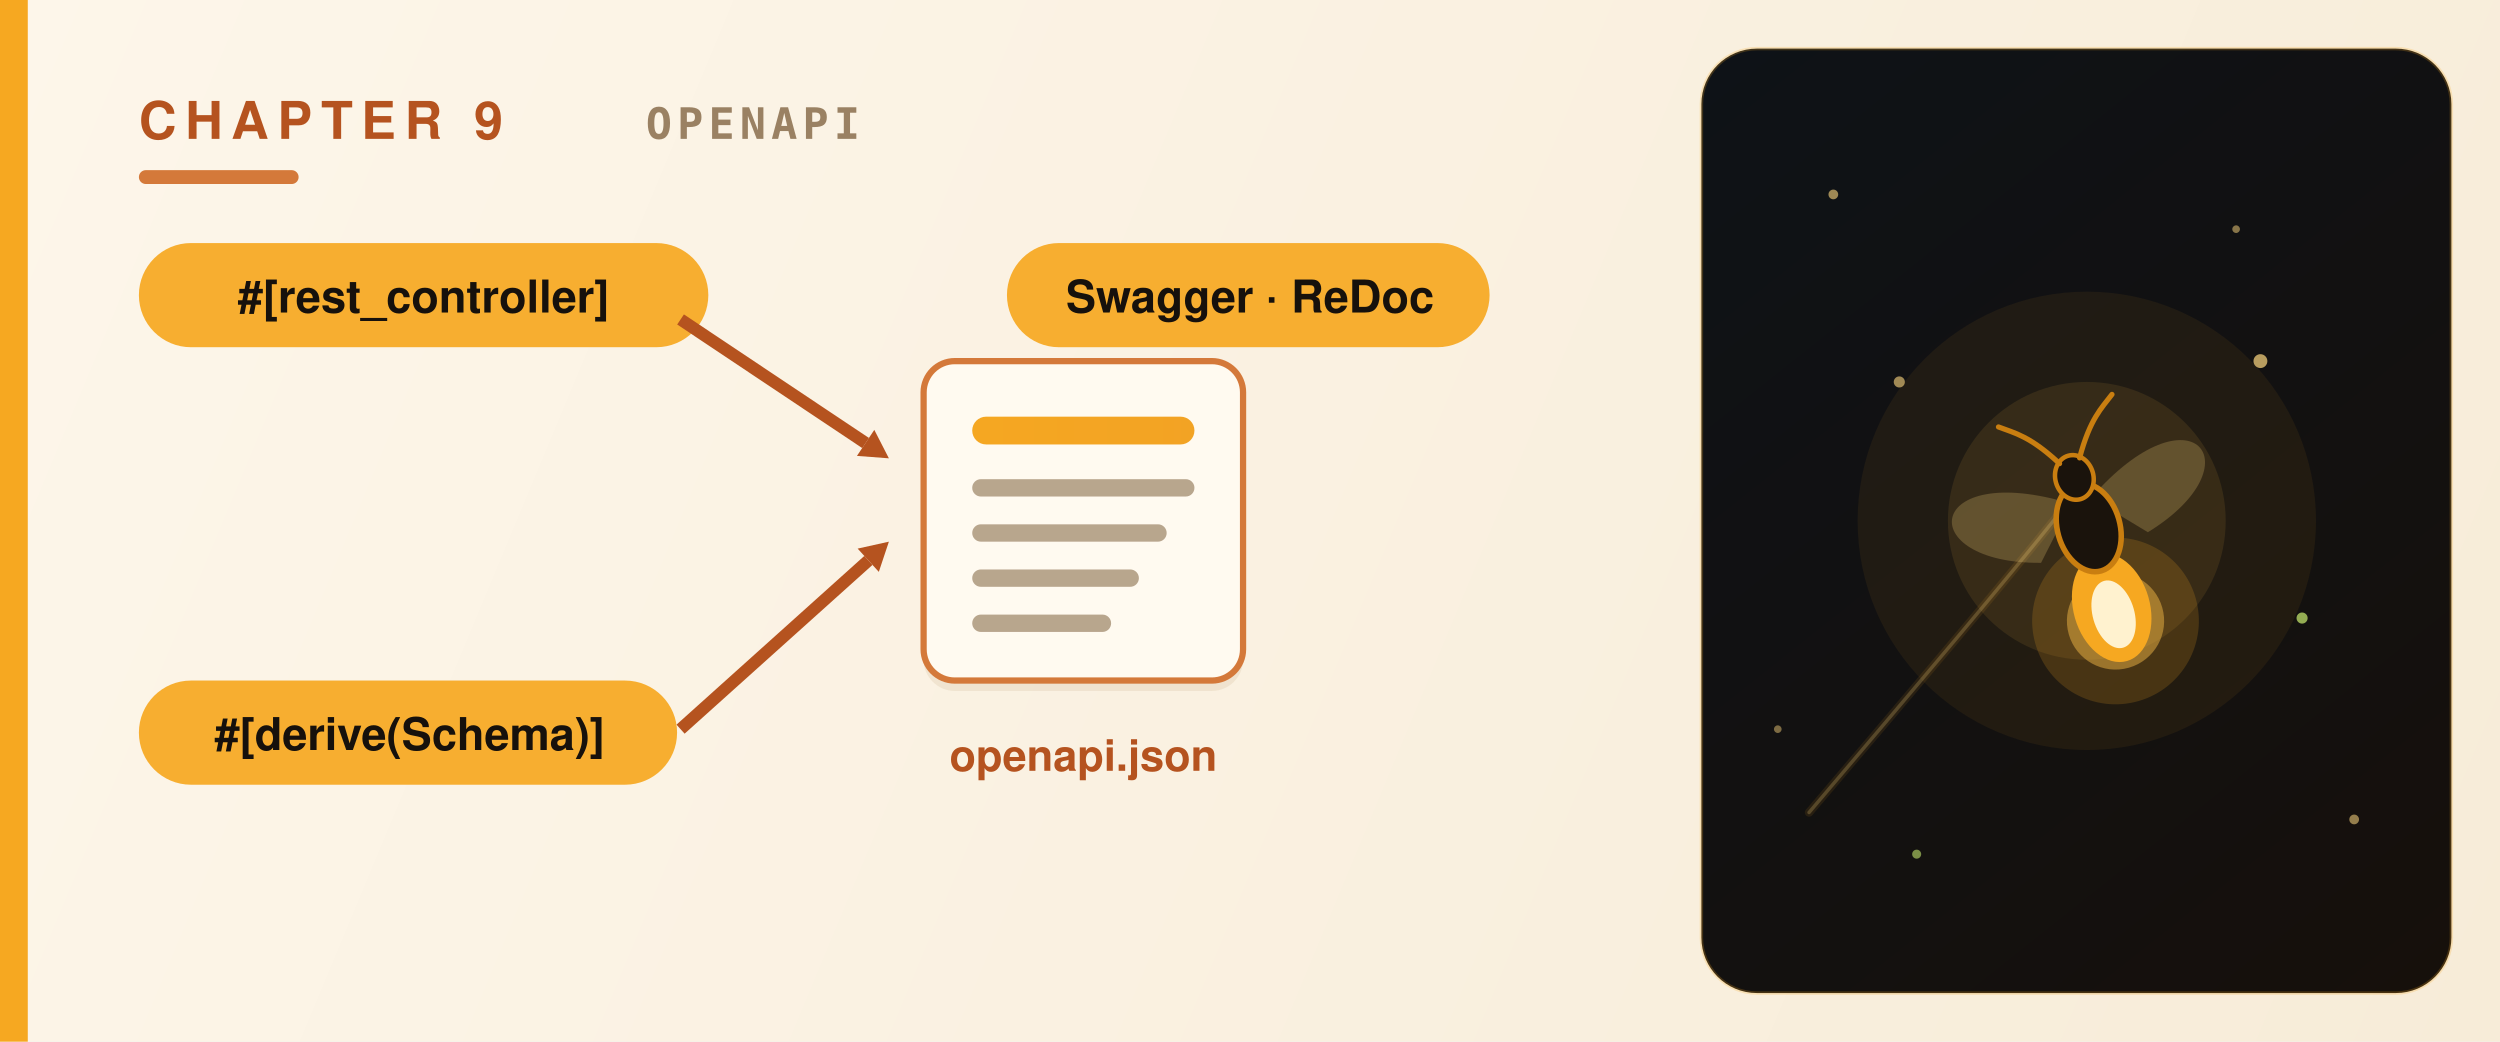
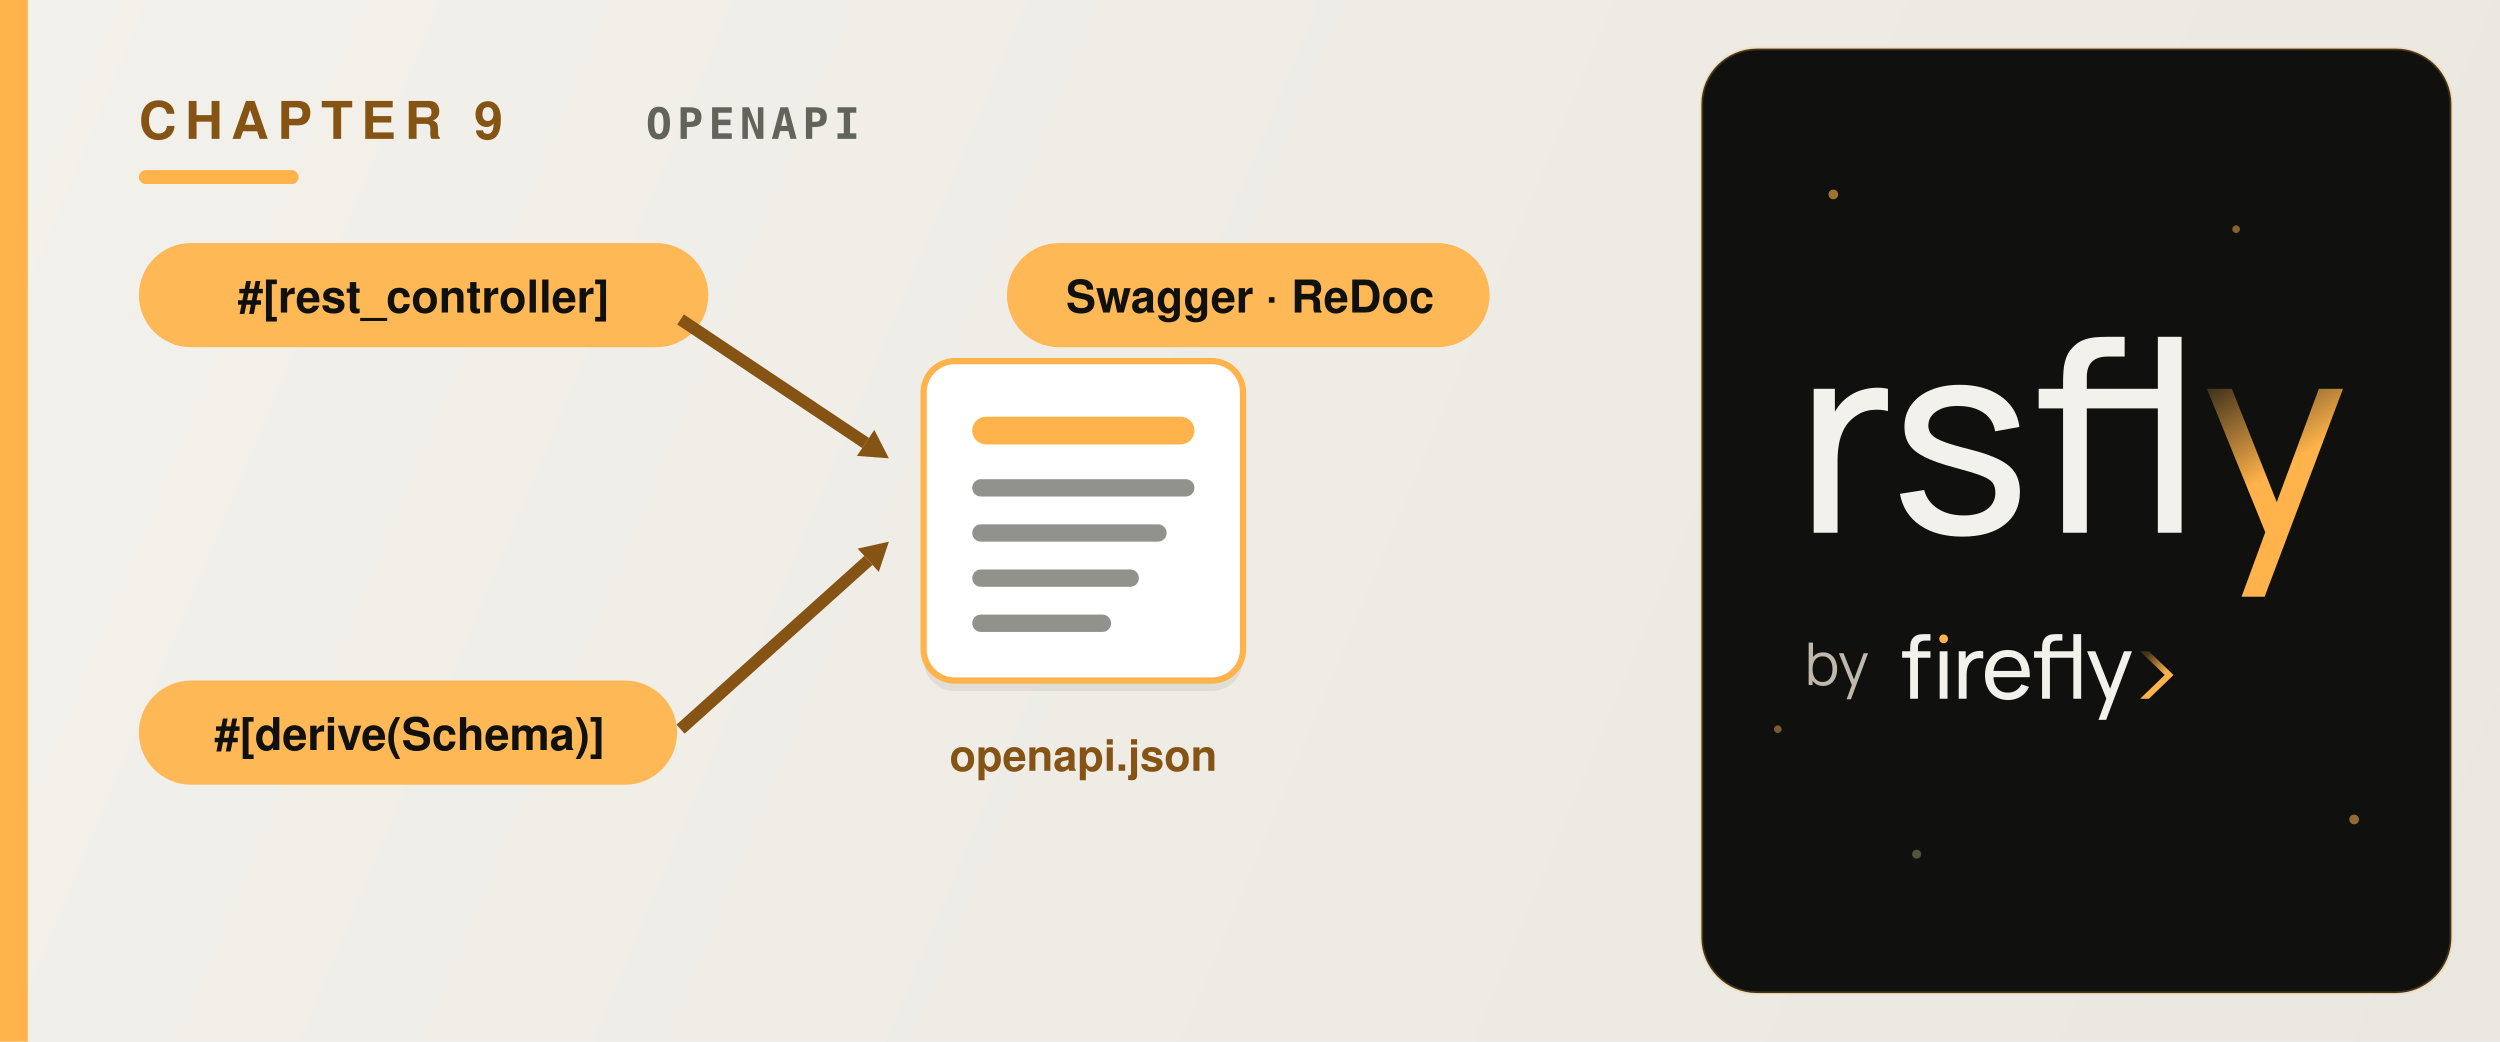
<svg xmlns="http://www.w3.org/2000/svg" viewBox="0 0 720 300" role="img" aria-label="OpenAPI — routes and DTOs become a served spec" font-family="Avenir Next,Avenir,Helvetica Neue,Helvetica,Arial,sans-serif">
  <defs>
    <linearGradient id="fld" x1="0" y1="0" x2="720" y2="300" gradientUnits="userSpaceOnUse">
-       <stop offset="0" stop-color="#fdf6ea" />
-       <stop offset="1" stop-color="#f7ecd8" />
+       <stop offset="0" stop-color="#f3f1eb" />
+       <stop offset="1" stop-color="#e9e7df" />
    </linearGradient>
    <linearGradient id="pnl" x1="490" y1="14" x2="706" y2="286" gradientUnits="userSpaceOnUse">
-       <stop offset="0" stop-color="#0e1217" />
-       <stop offset="1" stop-color="#16100b" />
+       <stop offset="0" stop-color="#10110f" />
+       <stop offset="1" stop-color="#10110f" />
    </linearGradient>
    <linearGradient id="grh" x1="0" y1="0" x2="720" y2="0" gradientUnits="userSpaceOnUse">
-       <stop offset="0" stop-color="#f6a821" />
-       <stop offset="1" stop-color="#d4793a" />
+       <stop offset="0" stop-color="#ffb34a" />
+       <stop offset="1" stop-color="#ffb34a" />
    </linearGradient>
  </defs>
  <rect width="720" height="300" fill="url(#fld)" />
  <rect x="0" y="0" width="8" height="300" fill="url(#grh)" />
  <rect x="490" y="14" width="216" height="272" rx="16" fill="url(#pnl)" />
-   <rect x="490" y="14" width="216" height="272" rx="16" fill="none" stroke="#f6a821" stroke-width="1" opacity="0.22" />
-   <g fill="#ffd980">
+   <rect x="490" y="14" width="216" height="272" rx="16" fill="none" stroke="#ffb34a" stroke-width="1" opacity="0.22" />
+   <g fill="#ffb34a">
    <circle cx="528" cy="56" r="1.4" opacity="0.6" />
    <circle cx="678" cy="236" r="1.4" opacity="0.55" />
    <circle cx="644" cy="66" r="1.1" opacity="0.5" />
    <circle cx="512" cy="210" r="1.1" opacity="0.45" />
  </g>
-   <circle cx="552" cy="246" r="1.3" fill="#bfe26a" opacity="0.6" />
-   <text x="40" y="40" fill="#b5531f" font-size="15" font-weight="800" letter-spacing="2.5">CHAPTER 9</text>
-   <text x="186" y="40" fill="#9a8163" font-size="12.5" font-weight="600" letter-spacing="1.5" font-family="SF Mono,JetBrains Mono,Menlo,Consolas,monospace">OPENAPI</text>
-   <rect x="40" y="49" width="46" height="4" rx="2" fill="#d4793a" />
+   <circle cx="552" cy="246" r="1.3" fill="#7a8460" opacity="0.6" />
+   <text x="40" y="40" fill="#855414" font-size="15" font-weight="800" letter-spacing="2.5">CHAPTER 9</text>
+   <text x="186" y="40" fill="#62645b" font-size="12.5" font-weight="600" letter-spacing="1.5" font-family="SF Mono,JetBrains Mono,Menlo,Consolas,monospace">OPENAPI</text>
+   <rect x="40" y="49" width="46" height="4" rx="2" fill="#ffb34a" />
  <g transform="translate(40,70)">
-     <rect x="0" y="0" width="164" height="30" rx="15" fill="#f6a821" opacity="0.92" />
-     <text x="82" y="20" text-anchor="middle" fill="#16110c" font-size="13" font-weight="700">#[rest_controller]</text>
+     <rect x="0" y="0" width="164" height="30" rx="15" fill="#ffb34a" opacity="0.92" />
+     <text x="82" y="20" text-anchor="middle" fill="#10110f" font-size="13" font-weight="700">#[rest_controller]</text>
  </g>
  <g transform="translate(40,196)">
-     <rect x="0" y="0" width="155" height="30" rx="15" fill="#f6a821" opacity="0.92" />
-     <text x="78" y="20" text-anchor="middle" fill="#16110c" font-size="13" font-weight="700">#[derive(Schema)]</text>
+     <rect x="0" y="0" width="155" height="30" rx="15" fill="#ffb34a" opacity="0.92" />
+     <text x="78" y="20" text-anchor="middle" fill="#10110f" font-size="13" font-weight="700">#[derive(Schema)]</text>
  </g>
-   <line x1="196" y1="92" x2="249.3" y2="127.6" stroke="#b5531f" stroke-width="3.5" />
-   <polygon points="256.0,132.0 246.8,131.3 251.8,123.8" fill="#b5531f" />
-   <line x1="196" y1="210" x2="250.1" y2="161.4" stroke="#b5531f" stroke-width="3.5" />
-   <polygon points="256.0,156.0 253.1,164.7 247.0,158.0" fill="#b5531f" />
+   <line x1="196" y1="92" x2="249.3" y2="127.6" stroke="#855414" stroke-width="3.5" />
+   <polygon points="256.0,132.0 246.8,131.3 251.8,123.8" fill="#855414" />
+   <line x1="196" y1="210" x2="250.1" y2="161.4" stroke="#855414" stroke-width="3.5" />
+   <polygon points="256.0,156.0 253.1,164.7 247.0,158.0" fill="#855414" />
  <g transform="translate(266,104)">
-     <rect x="0" y="3" width="92" height="92" rx="9" fill="#d9c4a3" opacity="0.30" />
-     <rect x="0" y="0" width="92" height="92" rx="9" fill="#fffaf0" stroke="#d4793a" stroke-width="1.8" />
+     <rect x="0" y="3" width="92" height="92" rx="9" fill="#bfb8ab" opacity="0.30" />
+     <rect x="0" y="0" width="92" height="92" rx="9" fill="#ffffff" stroke="#ffb34a" stroke-width="1.8" />
    <rect x="14" y="16" width="64" height="8" rx="4" fill="url(#grh)" />
-     <rect x="14" y="34" width="64" height="5" rx="2.5" fill="#9a8163" opacity="0.7" />
-     <rect x="14" y="47" width="56" height="5" rx="2.5" fill="#9a8163" opacity="0.7" />
-     <rect x="14" y="60" width="48" height="5" rx="2.5" fill="#9a8163" opacity="0.7" />
-     <rect x="14" y="73" width="40" height="5" rx="2.5" fill="#9a8163" opacity="0.7" />
+     <rect x="14" y="34" width="64" height="5" rx="2.5" fill="#62645b" opacity="0.7" />
+     <rect x="14" y="47" width="56" height="5" rx="2.5" fill="#62645b" opacity="0.7" />
+     <rect x="14" y="60" width="48" height="5" rx="2.5" fill="#62645b" opacity="0.7" />
+     <rect x="14" y="73" width="40" height="5" rx="2.5" fill="#62645b" opacity="0.7" />
  </g>
-   <text x="312" y="222" text-anchor="middle" fill="#b5531f" font-size="12.5" font-weight="700">openapi.json</text>
+   <text x="312" y="222" text-anchor="middle" fill="#855414" font-size="12.5" font-weight="700">openapi.json</text>
  <g transform="translate(290,70)">
-     <rect x="0" y="0" width="139" height="30" rx="15" fill="#f6a821" opacity="0.92" />
-     <text x="70" y="20" text-anchor="middle" fill="#16110c" font-size="13" font-weight="700">Swagger · ReDoc</text>
+     <rect x="0" y="0" width="139" height="30" rx="15" fill="#ffb34a" opacity="0.92" />
+     <text x="70" y="20" text-anchor="middle" fill="#10110f" font-size="13" font-weight="700">Swagger · ReDoc</text>
  </g>
-   <g transform="translate(601,150)">
-     <circle r="66" fill="#f6a821" opacity="0.07" />
-     <circle r="40" fill="#ffc24a" opacity="0.10" />
-     <path d="M-80,84 C-46,44 -24,18 -8,-2" fill="none" stroke="#f6a821" stroke-width="2.4" opacity="0.10" stroke-linecap="round" />
-     <path d="M-80,84 C-46,44 -24,18 -8,-2" fill="none" stroke="#ffd980" stroke-width="1" opacity="0.22" stroke-linecap="round" />
-     <g transform="rotate(-16)">
-       <circle cx="0" cy="30" r="24" fill="#f6a821" opacity="0.18" />
-       <circle cx="0" cy="30" r="14" fill="#ffc24a" opacity="0.45" />
-       <path d="M-3,-6 C-40,-30 -52,-2 -16,8 Z" fill="#ffd980" opacity="0.22" />
-       <path d="M3,-6 C40,-30 52,-2 16,8 Z" fill="#ffd980" opacity="0.22" />
-       <ellipse cx="0" cy="26" rx="11" ry="16" fill="#f6a821" />
-       <ellipse cx="0" cy="28" rx="6" ry="10" fill="#fff2cf" />
-       <ellipse cx="0" cy="2" rx="9" ry="13" fill="#1a130c" stroke="#c97e10" stroke-width="1.6" />
-       <ellipse cx="0" cy="-13" rx="5.5" ry="6.5" fill="#1a130c" stroke="#c97e10" stroke-width="1.3" />
-       <path d="M-3,-18 C-9,-28 -13,-30 -17,-33" fill="none" stroke="#c97e10" stroke-width="1.5" stroke-linecap="round" />
-       <path d="M3,-18 C9,-28 13,-30 17,-33" fill="none" stroke="#c97e10" stroke-width="1.5" stroke-linecap="round" />
+   <svg x="506" y="82" width="184" height="133" viewBox="0 0 335.52 242">
+     <g fill="#f3f1eb" transform="translate(20 130) scale(0.07 -0.07)">
+       <g transform="translate(0 0)">
+         <path d="M140 0L140 1080L299 1080L299 908Q310 927 323 945Q353 987 391 1014Q433 1048 486 1066Q539 1084 594 1087.5Q649 1091 697 1080L697 913Q641 928 574 921Q507 914 450 872Q398 835 369.5 782Q341 729 330 667.5Q319 606 319 542L319 0Z" />
+       </g>
+       <g transform="translate(707 0)">
+         <path d="M548 -29Q355 -29 231.5 55.5Q108 140 80 292L262 321Q284 233 363 181.5Q442 130 559 130Q670 130 733 176Q796 222 796 301Q796 347 775 375.5Q754 404 688.5 429Q623 454 491 489Q348 527 266 568Q184 609 149 663Q114 717 114 794Q114 889 166 960.5Q218 1032 311.5 1071Q405 1110 529 1110Q652 1110 749 1071Q846 1032 905.5 960.5Q965 889 976 794L794 761Q781 848 710.5 898Q640 948 529 951Q424 955 358.5 914Q293 873 293 803Q293 764 317.5 736Q342 708 408.5 683Q475 658 602 626Q745 590 827.5 547.5Q910 505 945 447.5Q980 390 980 306Q980 150 865 60.5Q750 -29 548 -29Z" />
+       </g>
+       <g transform="translate(1768 0)">
+         <path d="M243 0L243 933L60 933L60 1080L243 1080L243 1139Q243 1181 247 1224.5Q251 1268 265 1309.5Q279 1351 311 1386Q348 1427 392 1444.5Q436 1462 481.5 1466Q527 1470 568 1470L705 1470L705 1322L578 1322Q499 1322 460 1283.5Q421 1245 421 1167L421 1080L954 1080L954 1470L1132 1470L1132 0L954 0L954 933L421 933L421 0Z" />
+       </g>
+       <g transform="translate(3060 0)">
+         <g data-family-terminal="trail-y">
+           <defs>
+             <linearGradient id="opener-rsfly-family-rsfly-20-130-140" gradientUnits="userSpaceOnUse" x1="30" y1="1080" x2="554" y2="230">
+               <stop offset="0" stop-color="#ffb34a" stop-opacity="0.2" />
+               <stop offset="0.8" stop-color="#ffb34a" stop-opacity="1" />
+             </linearGradient>
+           </defs>
+           <path d="M290 -480L468 4L30 1080L217 1080L554 230L870 1080L1051 1080L463 -480Z" fill="url(#opener-rsfly-family-rsfly-20-130-140)" />
+         </g>
+       </g>
    </g>
-     <circle cx="50" cy="-46" r="2" fill="#ffd980" opacity="0.7" />
-     <circle cx="62" cy="28" r="1.6" fill="#bfe26a" opacity="0.75" />
-     <circle cx="-54" cy="-40" r="1.6" fill="#ffd980" opacity="0.6" />
-   </g>
+     <g fill="#bfb8ab" transform="translate(25 210) scale(0.0155 -0.0155)">
+       <path d="M625 -30Q476 -30 373 46Q314 89 271 150L271 0L139 0L139 1440L287 1440L287 953Q325 1001 375 1036Q479 1110 631 1110Q779 1110 885 1035Q991 960 1047.5 831Q1104 702 1104 541Q1104 379 1047 250Q990 121 883 45.5Q776 -30 625 -30ZM610 107Q723 107 798 164Q873 221 910.5 319.5Q948 418 948 541Q948 663 911 761Q874 859 798.5 916Q723 973 607 973Q494 973 419.5 918Q345 863 308 765.5Q271 668 271 541Q271 416 308 317.5Q345 219 420 163Q495 107 610 107Z" transform="translate(0 0)" />
+       <path d="M294 -480L472 3L33 1080L189 1080L544 192L871 1080L1021 1080L441 -480Z" transform="translate(1131 0)" />
+     </g>
+     <svg x="76" y="183" width="143" height="45.48" viewBox="5 -148 619.4 197">
+       <defs>
+         <linearGradient id="opener-rsfly-firefly-trail" gradientUnits="userSpaceOnUse" x1="567.4" y1="-108" x2="623.4" y2="-54">
+           <stop offset="0" stop-color="#ffb34a" stop-opacity="0.2" />
+           <stop offset="0.8" stop-color="#ffb34a" stop-opacity="1" />
+         </linearGradient>
+       </defs>
+       <path d="M24.3 0L24.3 -93.3L6 -93.3L6 -108L24.3 -108L24.3 -113.9Q24.3 -118.1 24.7 -122.45Q25.1 -126.8 26.5 -130.95Q27.9 -135.1 31.1 -138.6Q34.8 -142.7 39.2 -144.45Q43.6 -146.2 48.15 -146.6Q52.7 -147 56.8 -147L70.5 -147L70.5 -132.2L57.8 -132.2Q49.9 -132.2 46 -128.35Q42.1 -124.5 42.1 -116.7L42.1 -108L70.5 -108L70.5 -93.3L42.1 -93.3L42.1 0ZM91.5 0L91.5 -108L109.3 -108L109.3 0ZM134.8 0L134.8 -108L150.7 -108L150.7 -90.8Q151.8 -92.7 153.1 -94.5Q156.1 -98.7 159.9 -101.4Q164.1 -104.8 169.4 -106.6Q174.7 -108.4 180.2 -108.75Q185.7 -109.1 190.5 -108L190.5 -91.3Q184.9 -92.8 178.2 -92.1Q171.5 -91.4 165.8 -87.2Q160.6 -83.5 157.75 -78.2Q154.9 -72.9 153.8 -66.75Q152.7 -60.6 152.7 -54.2L152.7 0ZM247.3 3Q231.4 3 219.55 -4.05Q207.7 -11.1 201.1 -23.75Q194.5 -36.4 194.5 -53.3Q194.5 -71 201 -83.95Q207.5 -96.9 219.15 -103.95Q230.8 -111 246.5 -111Q262.8 -111 274.25 -103.5Q285.7 -96 291.45 -82.1Q297.2 -68.2 296.4 -49L213.6 -49Q214.6 -33.5 222 -24.4Q230.6 -13.9 246.5 -13.9Q257.2 -13.9 265.1 -18.8Q273 -23.7 277.5 -32.9L294.6 -27Q288.3 -12.7 275.65 -4.85Q263 3 247.3 3ZM277.9 -63.3Q276.5 -77.4 270.3 -85.2Q262.5 -95 247.1 -95Q230.6 -95 222 -84.4Q215.5 -76.4 213.9 -63.3ZM324.4 0L324.4 -93.3L306.1 -93.3L306.1 -108L324.4 -108L324.4 -113.9Q324.4 -118.1 324.8 -122.45Q325.2 -126.8 326.6 -130.95Q328 -135.1 331.2 -138.6Q334.9 -142.7 339.3 -144.45Q343.7 -146.2 348.25 -146.6Q352.8 -147 356.9 -147L370.6 -147L370.6 -132.2L357.9 -132.2Q350 -132.2 346.1 -128.35Q342.2 -124.5 342.2 -116.7L342.2 -108L395.5 -108L395.5 -147L413.3 -147L413.3 0L395.5 0L395.5 -93.3L342.2 -93.3L342.2 0ZM452.8 48L470.6 -0.4L426.8 -108L445.5 -108L479.2 -23L510.8 -108L528.9 -108L470.1 48Z" fill="#f3f1eb" />
+       <circle cx="100.4" cy="-136.3" r="9.97" fill="#ffb34a" />
+       <path d="M567.4 -108L623.4 -54L603.4 -54L547.4 -108Z" fill="url(#opener-rsfly-firefly-trail)" />
+       <path d="M623.4 -54L567.4 0L547.4 0L603.4 -54Z" fill="#ffb34a" />
+     </svg>
+   </svg>
</svg>
